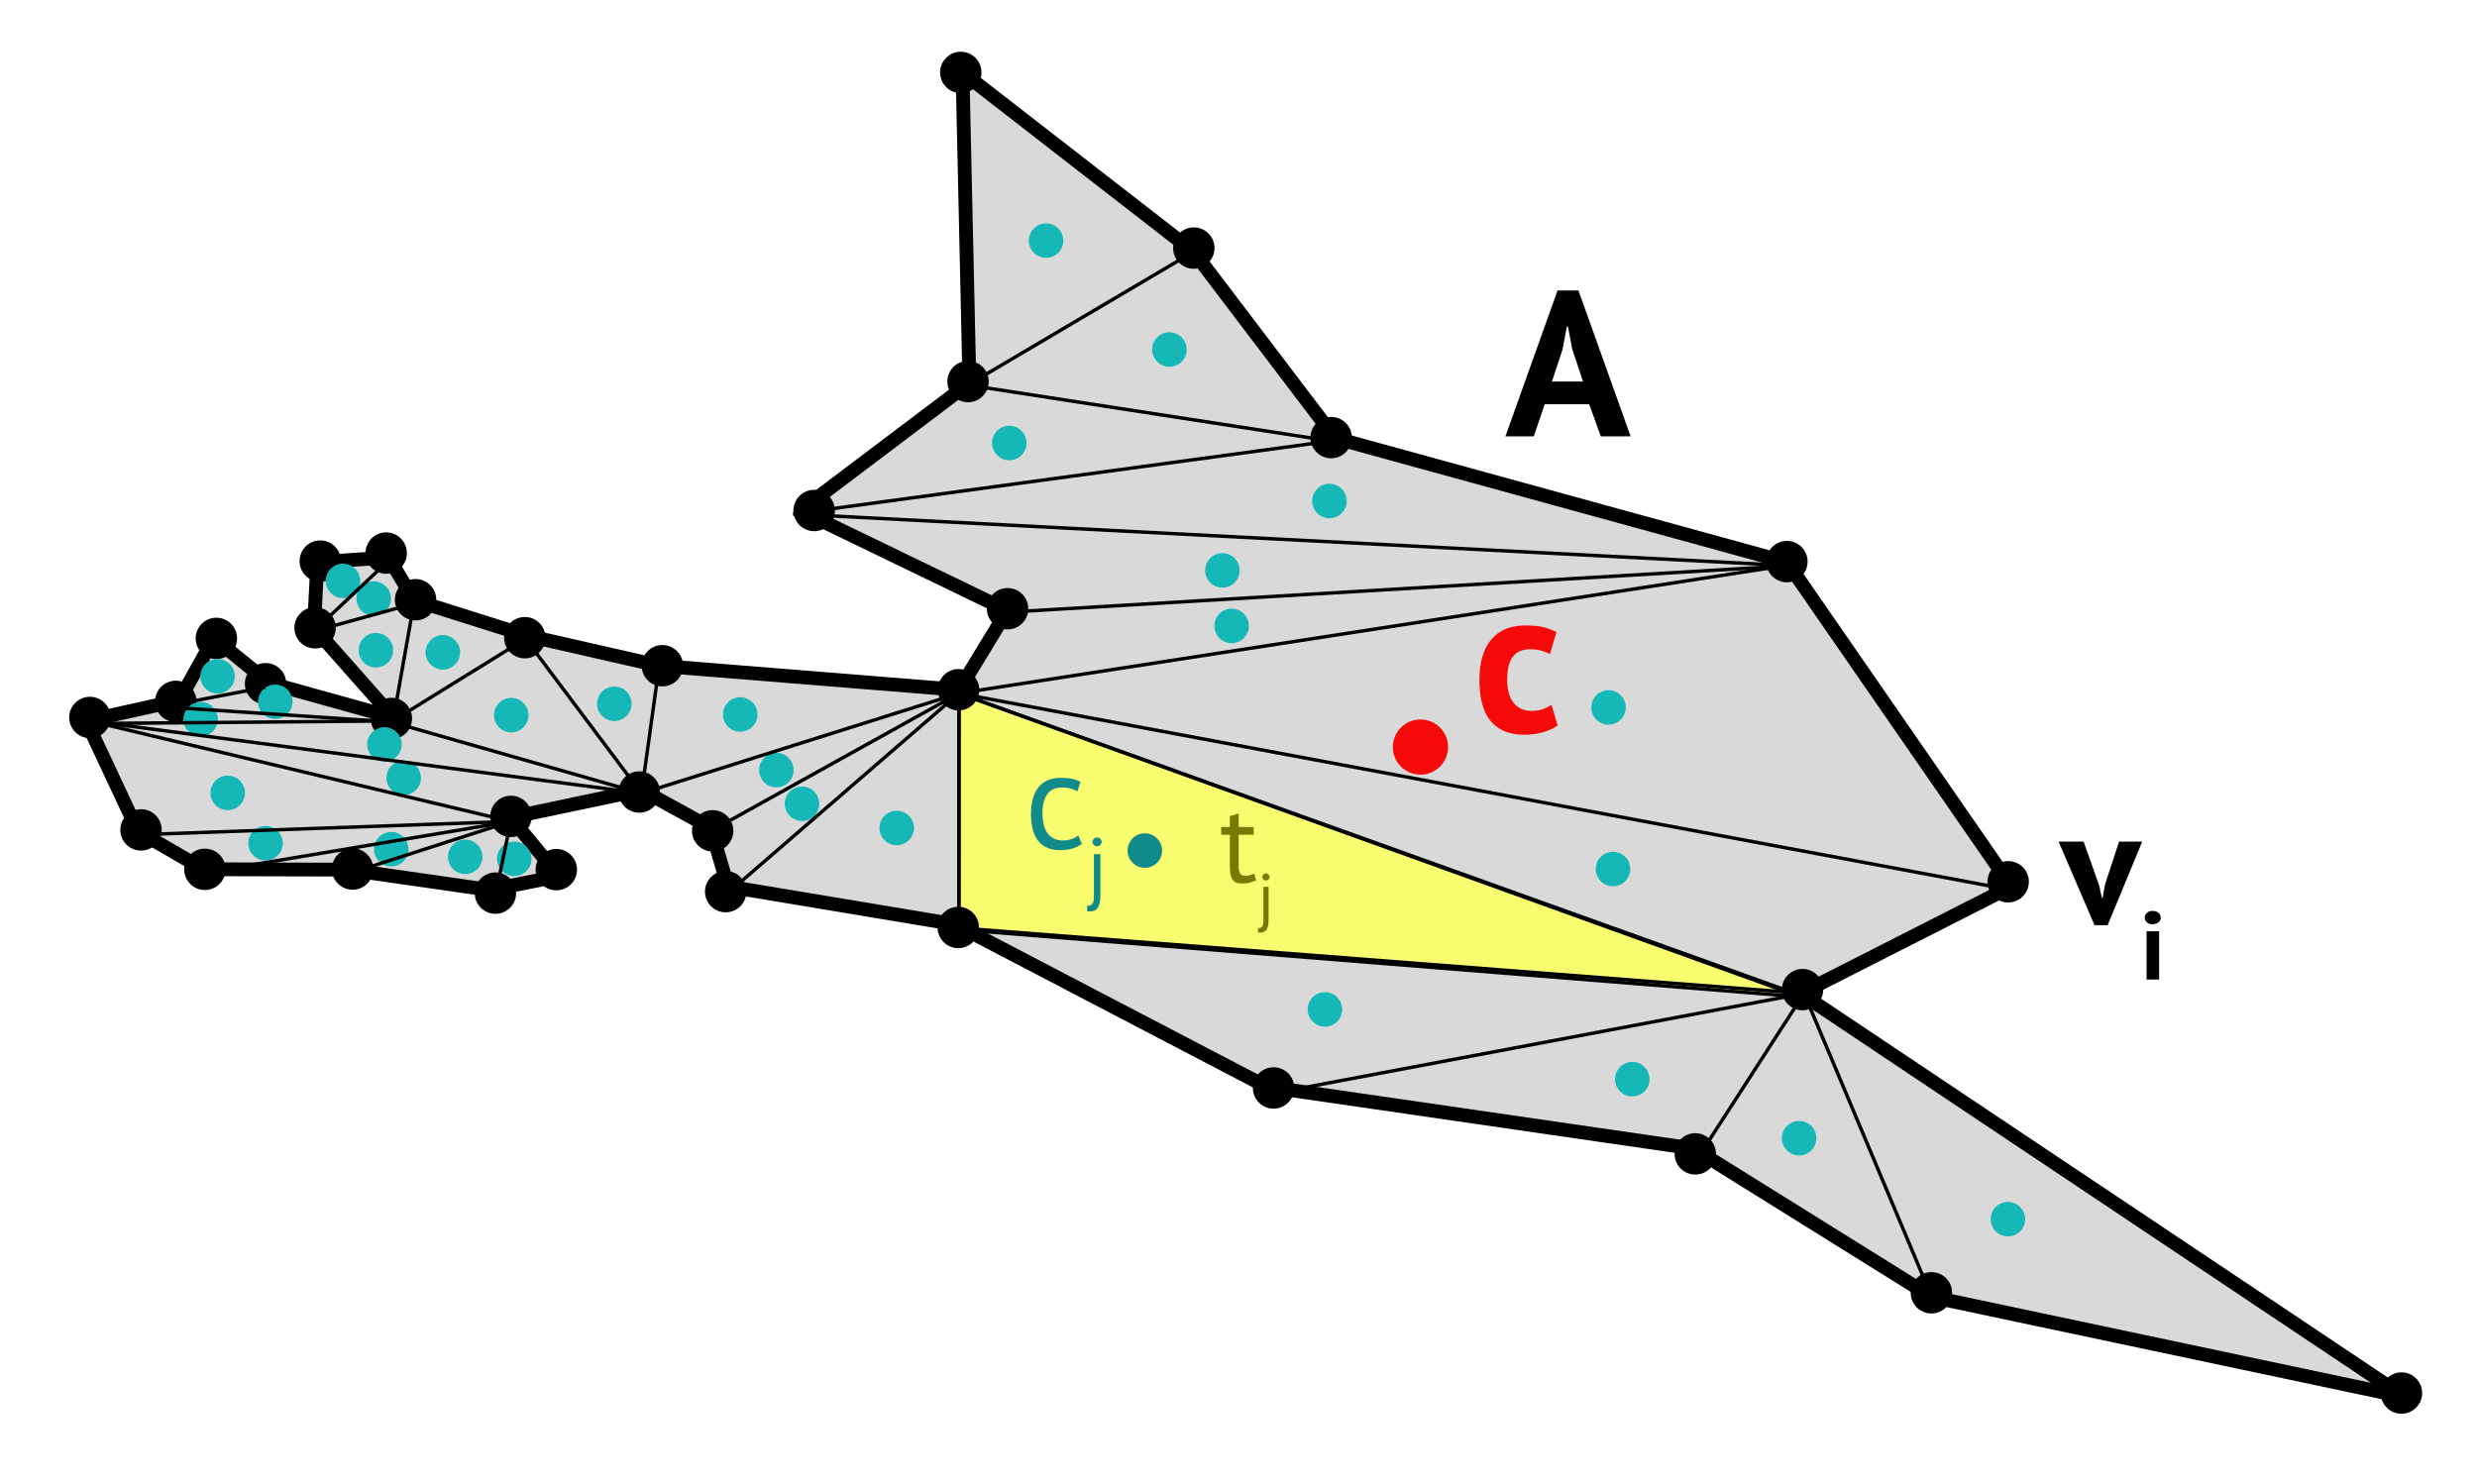
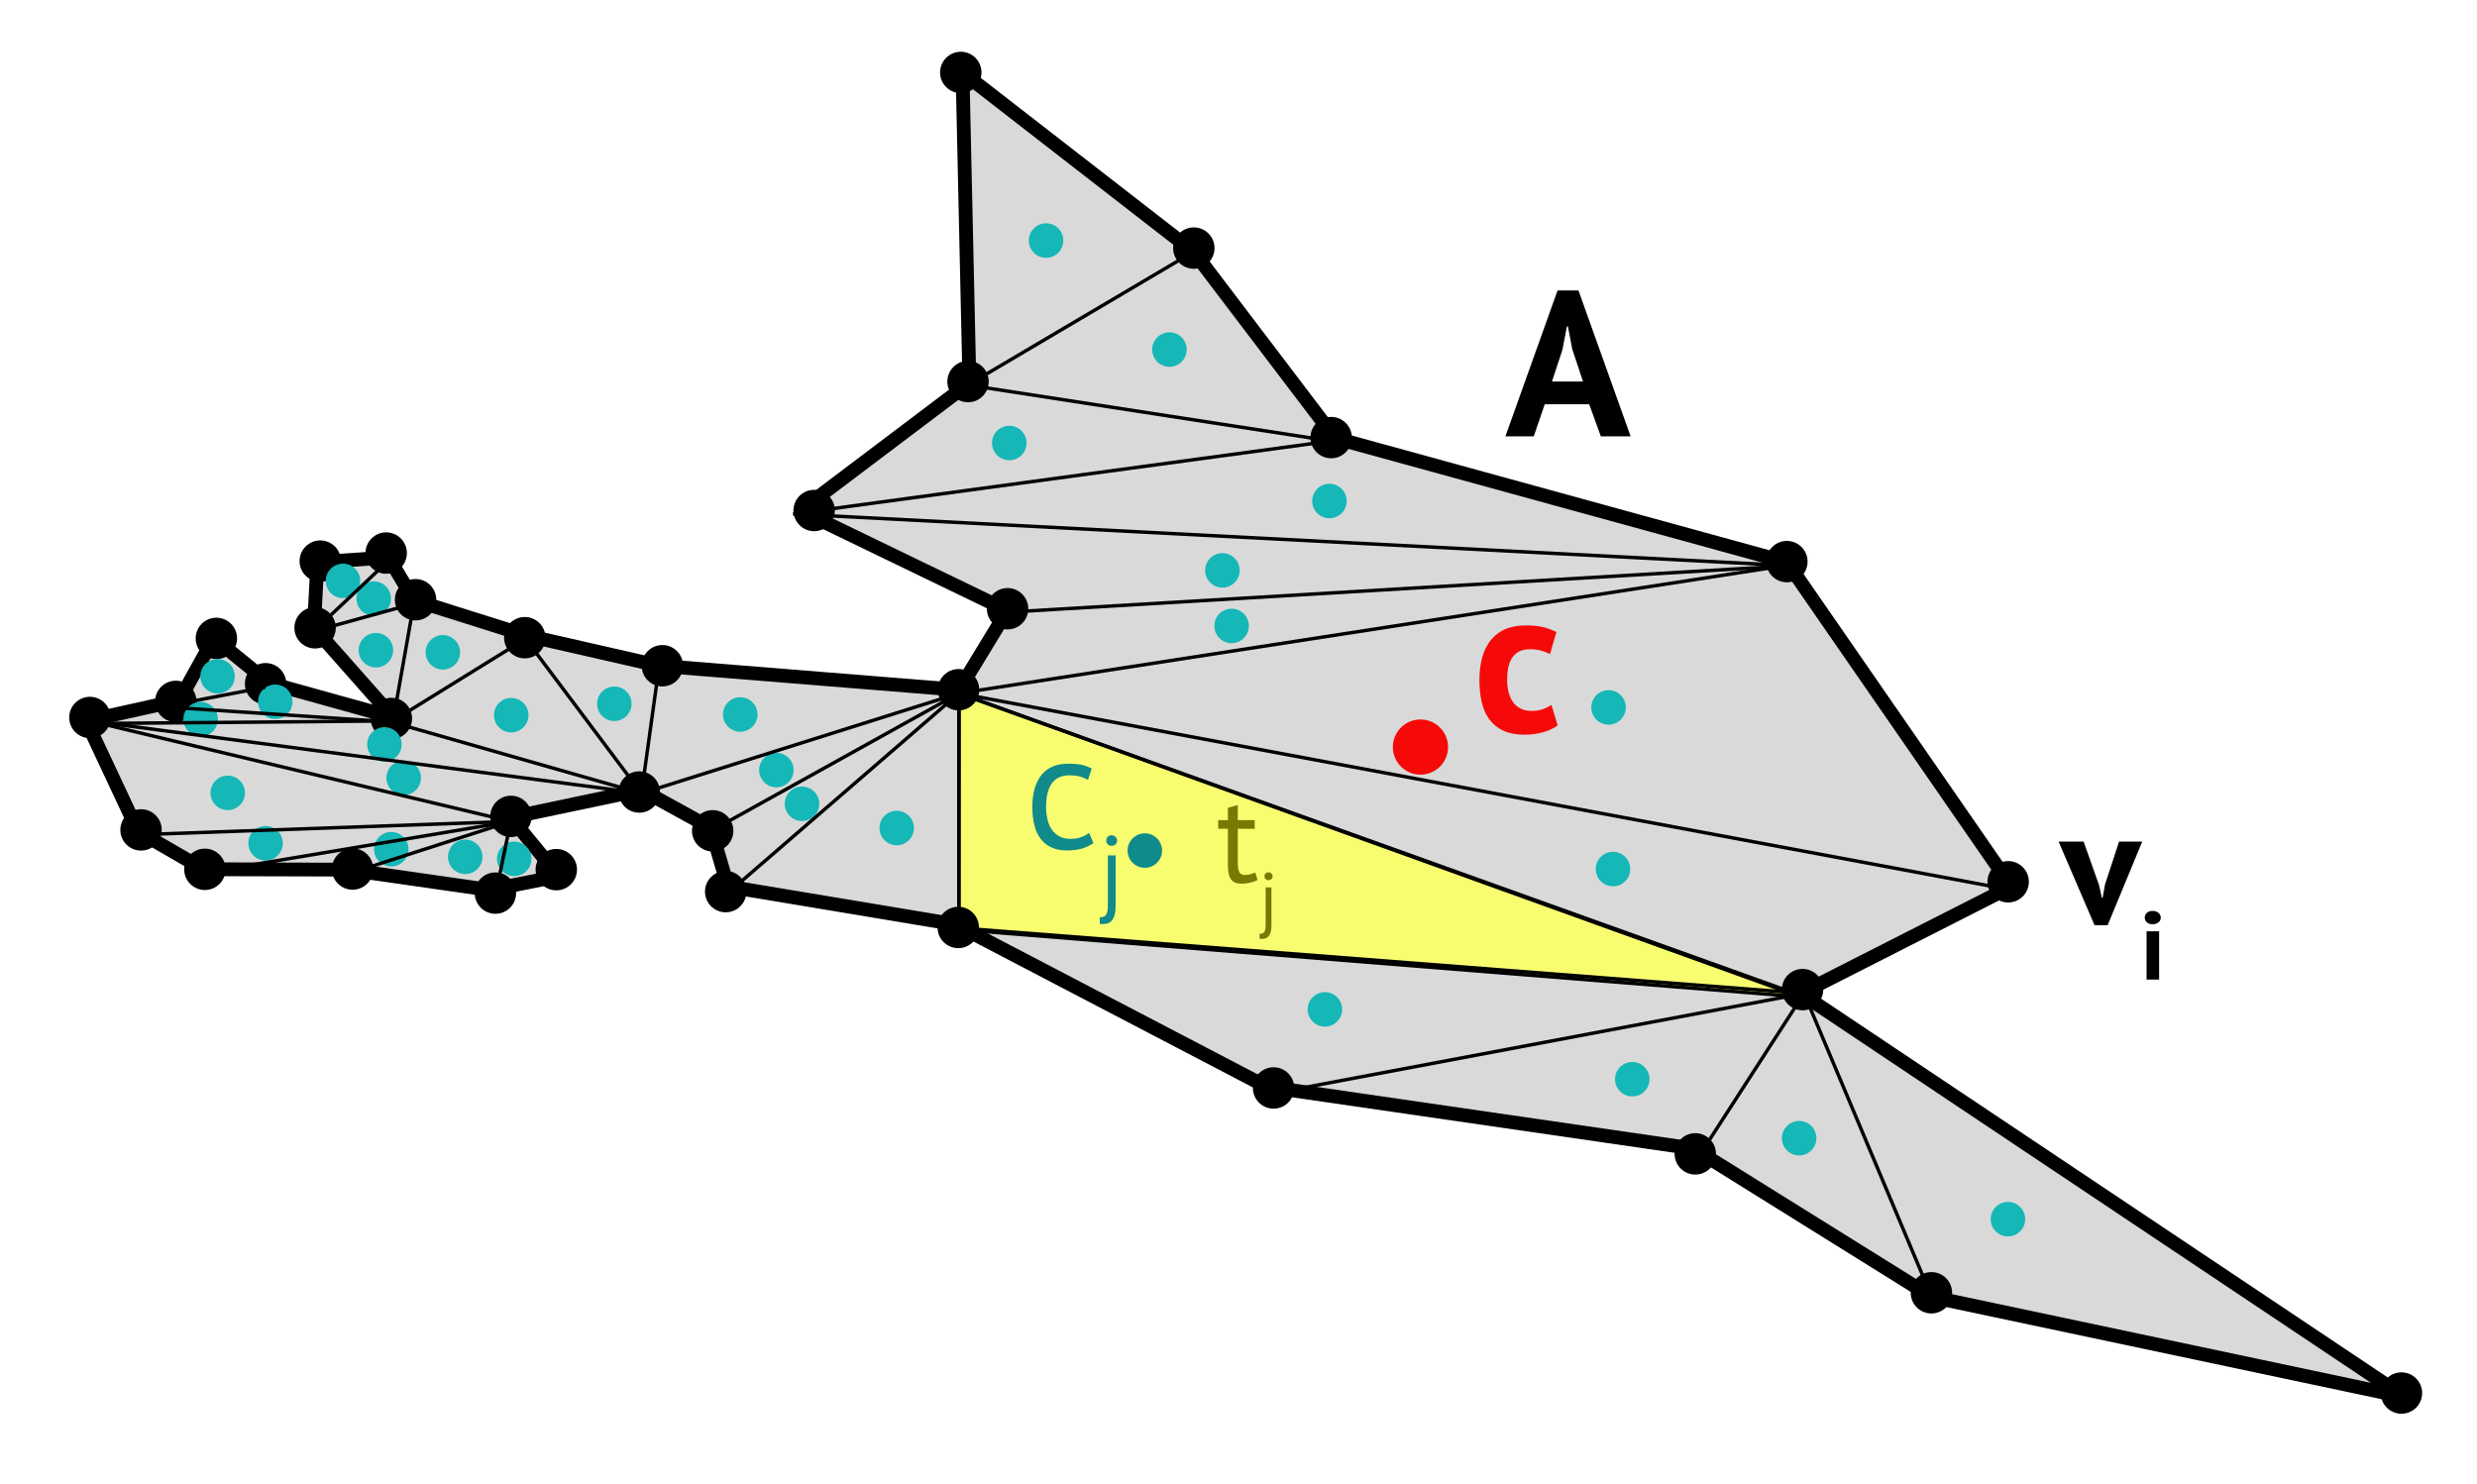
<svg xmlns="http://www.w3.org/2000/svg" width="100%" height="100%" viewBox="0 0 718 430" version="1.1" xml:space="preserve" style="fill-rule:evenodd;clip-rule:evenodd;stroke-linejoin:round;stroke-miterlimit:10;">
  <rect id="polygon_triangulation" x="-1792" y="-2082" width="8206" height="4260" style="fill:none;" />
  <g id="polygon_triangulation1">
    <g transform="matrix(1,0,0,1,228.891,-1685.89)">
      <g transform="matrix(48,0,0,48,368.503,1953.88)">
        <path d="M0.23,-0.238L0.247,-0.161L0.252,-0.161L0.266,-0.24L0.351,-0.5L0.491,-0.5L0.282,0.005L0.203,0.005L-0.014,-0.5L0.137,-0.5L0.23,-0.238Z" style="fill-rule:nonzero;" />
      </g>
      <g transform="matrix(27.984,0,0,27.984,391.399,1969.87)">
        <path d="M0.069,-0.5L0.199,-0.5L0.199,-0L0.069,-0L0.069,-0.5ZM0.05,-0.641C0.05,-0.66 0.057,-0.677 0.072,-0.691C0.086,-0.704 0.106,-0.711 0.131,-0.711C0.156,-0.711 0.177,-0.704 0.193,-0.691C0.208,-0.677 0.216,-0.66 0.216,-0.641C0.216,-0.622 0.208,-0.606 0.193,-0.593C0.177,-0.58 0.156,-0.573 0.131,-0.573C0.106,-0.573 0.086,-0.58 0.072,-0.593C0.057,-0.606 0.05,-0.622 0.05,-0.641Z" style="fill-rule:nonzero;" />
      </g>
    </g>
    <path d="M92,163L112.599,161.606L120.016,173.981L152.404,184.194L191,193L278,200L292,177L232,148L281,111L279,21L346,73L387,127L518,163L583,257L522,288L697,405L560,376L491,333L367,315L277,268L211,257L206,240L186,229L148,237L162,254L142,258L100.926,252.116L59,252L40,241L25,209L52,203L62,185L78,198L114,208L91,182L92,163Z" style="fill:rgb(217,217,217);stroke:black;stroke-width:4px;" />
    <path d="M460.666,117.205L447.766,117.205L444.586,126.505L436.366,126.505L451.486,84.205L457.546,84.205L472.666,126.505L464.026,126.505L460.666,117.205ZM449.866,110.605L458.866,110.605L455.746,101.245L454.486,94.645L454.186,94.645L452.926,101.305L449.866,110.605Z" style="fill-rule:nonzero;" />
    <path d="M278,201L277.937,269.489L522,289L278,201Z" style="fill:rgb(248,253,112);stroke:black;stroke-width:1px;" />
    <g id="TIN-vertices">
      <circle cx="278.5" cy="21" r="6" />
      <circle cx="346.05" cy="71.924" r="6" />
      <circle cx="385.853" cy="126.861" r="6" />
      <circle cx="517.962" cy="162.818" r="6" />
      <circle cx="582.099" cy="255.635" r="6" />
      <circle cx="522.499" cy="286.896" r="6" />
      <circle cx="696.102" cy="403.856" r="6" />
      <circle cx="559.851" cy="374.786" r="6" />
      <circle cx="491.409" cy="334.518" r="6" />
      <circle cx="369.165" cy="315.409" r="6" />
      <circle cx="277.766" cy="268.879" r="6" />
      <circle cx="210.353" cy="258.488" r="6" />
      <circle cx="206.586" cy="240.858" r="6" />
      <circle cx="185.295" cy="229.612" r="6" />
      <circle cx="148.113" cy="236.678" r="6" />
      <circle cx="161.253" cy="252.116" r="6" />
      <circle cx="143.606" cy="258.921" r="6" />
      <circle cx="102.203" cy="251.941" r="6" />
      <circle cx="59.388" cy="252.023" r="6" />
      <circle cx="40.879" cy="240.595" r="6" />
      <circle cx="26.063" cy="208.004" r="6" />
      <circle cx="50.952" cy="203.339" r="6" />
      <circle cx="62.719" cy="185.078" r="6" />
      <circle cx="76.979" cy="198.219" r="6" />
      <circle cx="113.448" cy="208.29" r="6" />
      <circle cx="91.335" cy="182.005" r="6" />
      <circle cx="92.835" cy="162.671" r="6" />
      <circle cx="111.943" cy="160.338" r="6" />
      <circle cx="120.457" cy="173.865" r="6" />
      <circle cx="152.118" cy="184.871" r="6" />
      <circle cx="192" cy="193" r="6" />
      <circle cx="292.061" cy="176.479" r="6" />
      <circle cx="411.743" cy="216.58" r="8" style="fill:rgb(246,9,9);" />
      <circle cx="259.932" cy="240.049" r="5" style="fill:rgb(21,183,183);" />
      <circle cx="384.052" cy="292.633" r="5" style="fill:rgb(21,183,183);" />
      <circle cx="473.145" cy="312.863" r="5" style="fill:rgb(21,183,183);" />
      <circle cx="521.514" cy="329.976" r="5" style="fill:rgb(21,183,183);" />
      <circle cx="582.035" cy="353.451" r="5" style="fill:rgb(21,183,183);" />
      <circle cx="467.554" cy="251.942" r="5" style="fill:rgb(21,183,183);" />
      <circle cx="357.002" cy="181.463" r="5" style="fill:rgb(21,183,183);" />
      <circle cx="466.268" cy="205.081" r="5" style="fill:rgb(21,183,183);" />
      <circle cx="354.336" cy="165.362" r="5" style="fill:rgb(21,183,183);" />
      <circle cx="385.361" cy="145.25" r="5" style="fill:rgb(21,183,183);" />
      <circle cx="292.559" cy="128.434" r="5" style="fill:rgb(21,183,183);" />
      <circle cx="338.979" cy="101.337" r="5" style="fill:rgb(21,183,183);" />
      <circle cx="303.225" cy="69.745" r="5" style="fill:rgb(21,183,183);" />
      <circle cx="214.573" cy="207.133" r="5" style="fill:rgb(21,183,183);" />
      <circle cx="225.046" cy="223.247" r="5" style="fill:rgb(21,183,183);" />
      <circle cx="232.476" cy="233.026" r="5" style="fill:rgb(21,183,183);" />
      <circle cx="178.072" cy="204.032" r="5" style="fill:rgb(21,183,183);" />
      <circle cx="148.186" cy="207.328" r="5" style="fill:rgb(21,183,183);" />
      <circle cx="128.366" cy="189.117" r="5" style="fill:rgb(21,183,183);" />
      <circle cx="108.962" cy="188.501" r="5" style="fill:rgb(21,183,183);" />
      <circle cx="108.327" cy="173.526" r="5" style="fill:rgb(21,183,183);" />
      <circle cx="63.062" cy="196.064" r="5" style="fill:rgb(21,183,183);" />
      <circle cx="79.789" cy="203.455" r="5" style="fill:rgb(21,183,183);" />
      <circle cx="58.153" cy="208.494" r="5" style="fill:rgb(21,183,183);" />
      <circle cx="111.438" cy="215.811" r="5" style="fill:rgb(21,183,183);" />
      <circle cx="117.016" cy="225.511" r="5" style="fill:rgb(21,183,183);" />
      <circle cx="66.012" cy="229.857" r="5" style="fill:rgb(21,183,183);" />
      <circle cx="76.982" cy="244.464" r="5" style="fill:rgb(21,183,183);" />
      <circle cx="113.421" cy="246.189" r="5" style="fill:rgb(21,183,183);" />
      <circle cx="134.859" cy="248.399" r="5" style="fill:rgb(21,183,183);" />
      <circle cx="149.062" cy="248.985" r="5" style="fill:rgb(21,183,183);" />
      <circle cx="99.415" cy="168.403" r="5" style="fill:rgb(21,183,183);" />
      <circle cx="236" cy="148" r="6" />
      <circle cx="280.601" cy="110.623" r="6" />
      <circle cx="277.861" cy="199.957" r="6" />
      <circle cx="331.847" cy="246.586" r="5" style="fill:rgb(16,138,138);" />
    </g>
    <g id="TIN-edges">
      <path d="M113.385,209.29L185.937,230" style="fill:none;stroke:black;stroke-width:1px;" />
      <path d="M90.937,183L112.536,162.606" style="fill:none;stroke:black;stroke-width:1px;" />
      <path d="M90.937,183L119.953,174.981" style="fill:none;stroke:black;stroke-width:1px;" />
      <path d="M113.937,209L119.953,174.981" style="fill:none;stroke:black;stroke-width:1px;" />
      <path d="M113.385,209.29L152.341,185.194" style="fill:none;stroke:black;stroke-width:1px;" />
      <path d="M152.341,185.194L185.937,230" style="fill:none;stroke:black;stroke-width:1px;" />
      <path d="M190.937,194L185.937,230" style="fill:none;stroke:black;stroke-width:1px;" />
      <path d="M185.937,230L277.937,201" style="fill:none;stroke:black;stroke-width:1px;" />
      <path d="M205.937,241L277.937,201" style="fill:none;stroke:black;stroke-width:1px;" />
      <path d="M210.29,259.488L277.937,201" style="fill:none;stroke:black;stroke-width:1px;" />
      <path d="M368.937,317L522.937,288" style="fill:none;stroke:black;stroke-width:1px;" />
      <path d="M522.937,288L491.937,336" style="fill:none;stroke:black;stroke-width:1px;" />
      <path d="M522.937,288L559.937,376" style="fill:none;stroke:black;stroke-width:1px;" />
      <path d="M280.537,111.623L345.937,73" style="fill:none;stroke:black;stroke-width:1px;" />
      <path d="M280.537,111.623L385.79,127.861" style="fill:none;stroke:black;stroke-width:1px;" />
      <path d="M229.937,149L385.79,127.861" style="fill:none;stroke:black;stroke-width:1px;" />
      <path d="M229.937,149L518.937,164" style="fill:none;stroke:black;stroke-width:1px;" />
      <path d="M291.998,177.479L518.937,164" style="fill:none;stroke:black;stroke-width:1px;" />
      <path d="M277.937,201L517.704,163.936" style="fill:none;stroke:black;stroke-width:1px;" />
      <path d="M277.937,201L582.937,258" style="fill:none;stroke:black;stroke-width:1px;" />
      <path d="M51.937,204L76.916,199.219" style="fill:none;stroke:black;stroke-width:1px;" />
      <path d="M51.937,205.219L113.385,209.29" style="fill:none;stroke:black;stroke-width:1px;" />
      <path d="M26,209.764L113.385,209.004" style="fill:none;stroke:black;stroke-width:1px;" />
      <path d="M26,209.004L185.937,230" style="fill:none;stroke:black;stroke-width:1px;" />
      <path d="M26,209.004L148.05,238.137" style="fill:none;stroke:black;stroke-width:1px;" />
      <path d="M148.05,238.137L39.937,242" style="fill:none;stroke:black;stroke-width:1px;" />
      <path d="M59.325,253.023L148.05,238.137" style="fill:none;stroke:black;stroke-width:1px;" />
      <path d="M102.14,252.941L148.05,238.137" style="fill:none;stroke:black;stroke-width:1px;" />
      <path d="M143.543,259.921L148.05,238.137" style="fill:none;stroke:black;stroke-width:1px;" />
      <path d="M277.937,201L522.436,288.746" style="fill:none;stroke:black;stroke-width:1px;" />
      <path d="M277.937,201L277.937,269" style="fill:none;stroke:black;stroke-width:1px;" />
      <path d="M277.702,269L522.937,288" style="fill:none;stroke:black;stroke-width:1px;" />
    </g>
    <path d="M451.516,210.3C450.316,211.18 448.866,211.85 447.166,212.31C445.466,212.77 443.716,213 441.916,213C439.516,213 437.486,212.62 435.826,211.86C434.166,211.1 432.816,210.03 431.776,208.65C430.736,207.27 429.986,205.6 429.526,203.64C429.066,201.68 428.836,199.52 428.836,197.16C428.836,192.08 429.976,188.17 432.256,185.43C434.536,182.69 437.856,181.32 442.216,181.32C444.416,181.32 446.186,181.5 447.526,181.86C448.866,182.22 450.076,182.68 451.156,183.24L449.296,189.6C448.376,189.16 447.466,188.82 446.566,188.58C445.666,188.34 444.636,188.22 443.476,188.22C441.316,188.22 439.676,188.93 438.556,190.35C437.436,191.77 436.876,194.04 436.876,197.16C436.876,198.44 437.016,199.62 437.296,200.7C437.576,201.78 437.996,202.72 438.556,203.52C439.116,204.32 439.846,204.95 440.746,205.41C441.646,205.87 442.696,206.1 443.896,206.1C445.216,206.1 446.336,205.93 447.256,205.59C448.176,205.25 448.996,204.84 449.716,204.36L451.516,210.3Z" style="fill:rgb(246,9,9);fill-rule:nonzero;" />
    <g transform="matrix(1,0,0,1,-71.6164,-1707.9)">
-       <g transform="matrix(40,0,0,40,368.503,1953.88)">
+       <g transform="matrix(48,0,0,48,368.503,1953.88)">
        <path d="M0.418,-0.033C0.398,-0.018 0.374,-0.007 0.347,0.001C0.32,0.008 0.291,0.012 0.261,0.012C0.222,0.012 0.19,0.006 0.163,-0.007C0.136,-0.019 0.115,-0.037 0.098,-0.06C0.081,-0.083 0.068,-0.11 0.061,-0.143C0.053,-0.175 0.049,-0.211 0.049,-0.25C0.049,-0.335 0.068,-0.4 0.105,-0.445C0.142,-0.49 0.196,-0.512 0.266,-0.512C0.298,-0.512 0.325,-0.51 0.348,-0.505C0.37,-0.5 0.39,-0.492 0.408,-0.483L0.385,-0.414C0.37,-0.423 0.353,-0.43 0.334,-0.435C0.315,-0.44 0.295,-0.442 0.274,-0.442C0.179,-0.442 0.132,-0.378 0.132,-0.25C0.132,-0.225 0.135,-0.2 0.14,-0.178C0.145,-0.155 0.153,-0.134 0.165,-0.117C0.176,-0.099 0.192,-0.085 0.211,-0.074C0.23,-0.063 0.253,-0.058 0.281,-0.058C0.305,-0.058 0.327,-0.062 0.346,-0.069C0.365,-0.076 0.38,-0.085 0.392,-0.094L0.418,-0.033Z" style="fill:rgb(16,138,138);fill-rule:nonzero;" />
      </g>
-       <g transform="matrix(23.32,0,0,23.32,386.543,1967.2)">
+       <g transform="matrix(27.984,0,0,27.984,390.151,1969.87)">
        <path d="M0.093,-0.5L0.173,-0.5L0.173,0.027C0.173,0.089 0.162,0.135 0.141,0.166C0.12,0.197 0.086,0.212 0.039,0.212C0.034,0.212 0.029,0.212 0.024,0.212C0.019,0.211 0.014,0.211 0.009,0.21L0.009,0.142C0.028,0.142 0.043,0.139 0.054,0.134C0.065,0.128 0.073,0.119 0.079,0.107C0.085,0.095 0.089,0.08 0.091,0.062C0.092,0.043 0.093,0.022 0.093,-0.003L0.093,-0.5ZM0.076,-0.652C0.076,-0.667 0.081,-0.681 0.092,-0.692C0.102,-0.703 0.115,-0.708 0.131,-0.708C0.147,-0.708 0.161,-0.703 0.172,-0.692C0.183,-0.681 0.189,-0.667 0.189,-0.652C0.189,-0.637 0.183,-0.624 0.172,-0.614C0.161,-0.604 0.147,-0.599 0.131,-0.599C0.115,-0.599 0.102,-0.604 0.092,-0.614C0.081,-0.624 0.076,-0.637 0.076,-0.652Z" style="fill:rgb(16,138,138);fill-rule:nonzero;" />
      </g>
    </g>
-     <g transform="matrix(1,0,0,1,-14.8656,-1698.12)">
-       <g transform="matrix(32,0,0,32,368.503,1953.88)">
+     <g transform="matrix(1,0,0,1,-15.7859,-1698.12)">
+       <g transform="matrix(36,0,0,36,368.503,1953.88)">
        <path d="M0.011,-0.5L0.089,-0.5L0.089,-0.599L0.169,-0.622L0.169,-0.5L0.305,-0.5L0.305,-0.43L0.169,-0.43L0.169,-0.153C0.169,-0.118 0.173,-0.094 0.182,-0.08C0.191,-0.065 0.205,-0.058 0.226,-0.058C0.243,-0.058 0.258,-0.06 0.27,-0.064C0.282,-0.067 0.295,-0.072 0.31,-0.078L0.328,-0.017C0.31,-0.008 0.29,-0.001 0.269,0.004C0.248,0.009 0.225,0.012 0.2,0.012C0.159,0.012 0.131,0.001 0.114,-0.023C0.097,-0.046 0.089,-0.084 0.089,-0.138L0.089,-0.43L0.011,-0.43L0.011,-0.5Z" style="fill:rgb(118,122,2);fill-rule:nonzero;" />
      </g>
-       <g transform="matrix(18.656,0,0,18.656,379.351,1964.54)">
+       <g transform="matrix(20.988,0,0,20.988,380.707,1965.87)">
        <path d="M0.093,-0.5L0.173,-0.5L0.173,0.027C0.173,0.089 0.162,0.135 0.141,0.166C0.12,0.197 0.086,0.212 0.039,0.212C0.034,0.212 0.029,0.212 0.024,0.212C0.019,0.211 0.014,0.211 0.009,0.21L0.009,0.142C0.028,0.142 0.043,0.139 0.054,0.134C0.065,0.128 0.073,0.119 0.079,0.107C0.085,0.095 0.089,0.08 0.091,0.062C0.092,0.043 0.093,0.022 0.093,-0.003L0.093,-0.5ZM0.076,-0.652C0.076,-0.667 0.081,-0.681 0.092,-0.692C0.102,-0.703 0.115,-0.708 0.131,-0.708C0.147,-0.708 0.161,-0.703 0.172,-0.692C0.183,-0.681 0.189,-0.667 0.189,-0.652C0.189,-0.637 0.183,-0.624 0.172,-0.614C0.161,-0.604 0.147,-0.599 0.131,-0.599C0.115,-0.599 0.102,-0.604 0.092,-0.614C0.081,-0.624 0.076,-0.637 0.076,-0.652Z" style="fill:rgb(118,122,2);fill-rule:nonzero;" />
      </g>
    </g>
  </g>
</svg>
